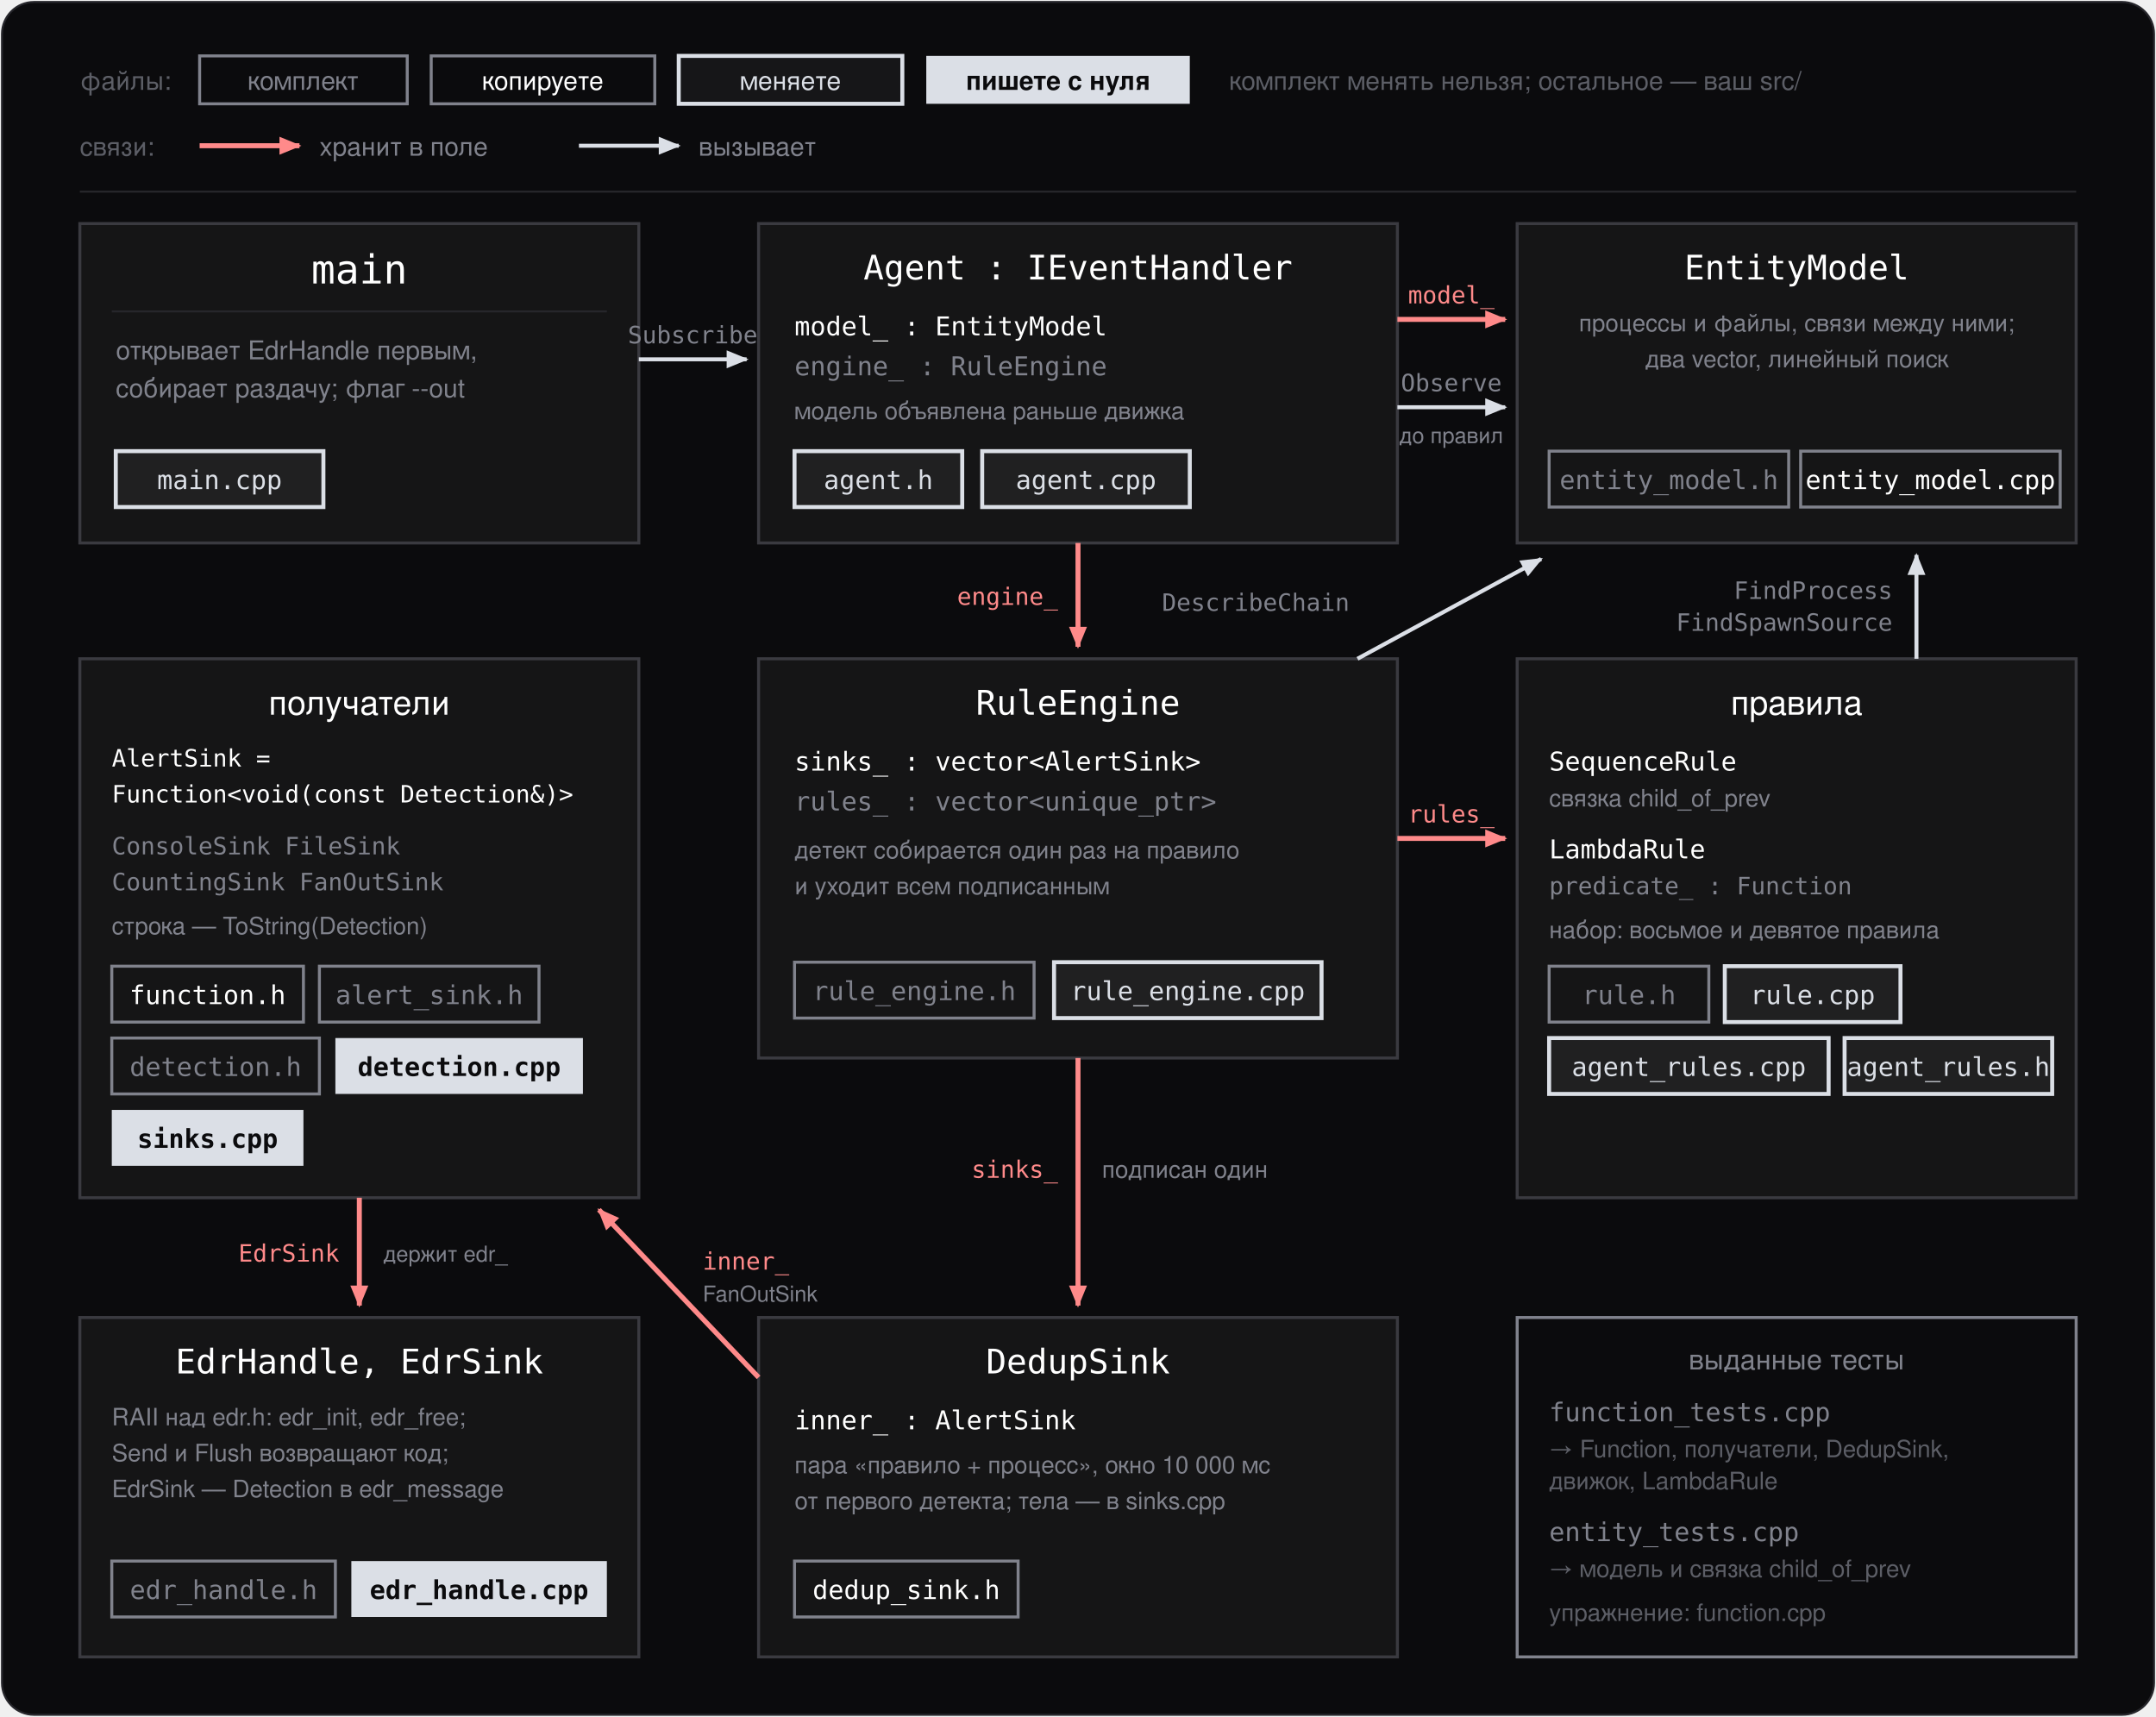
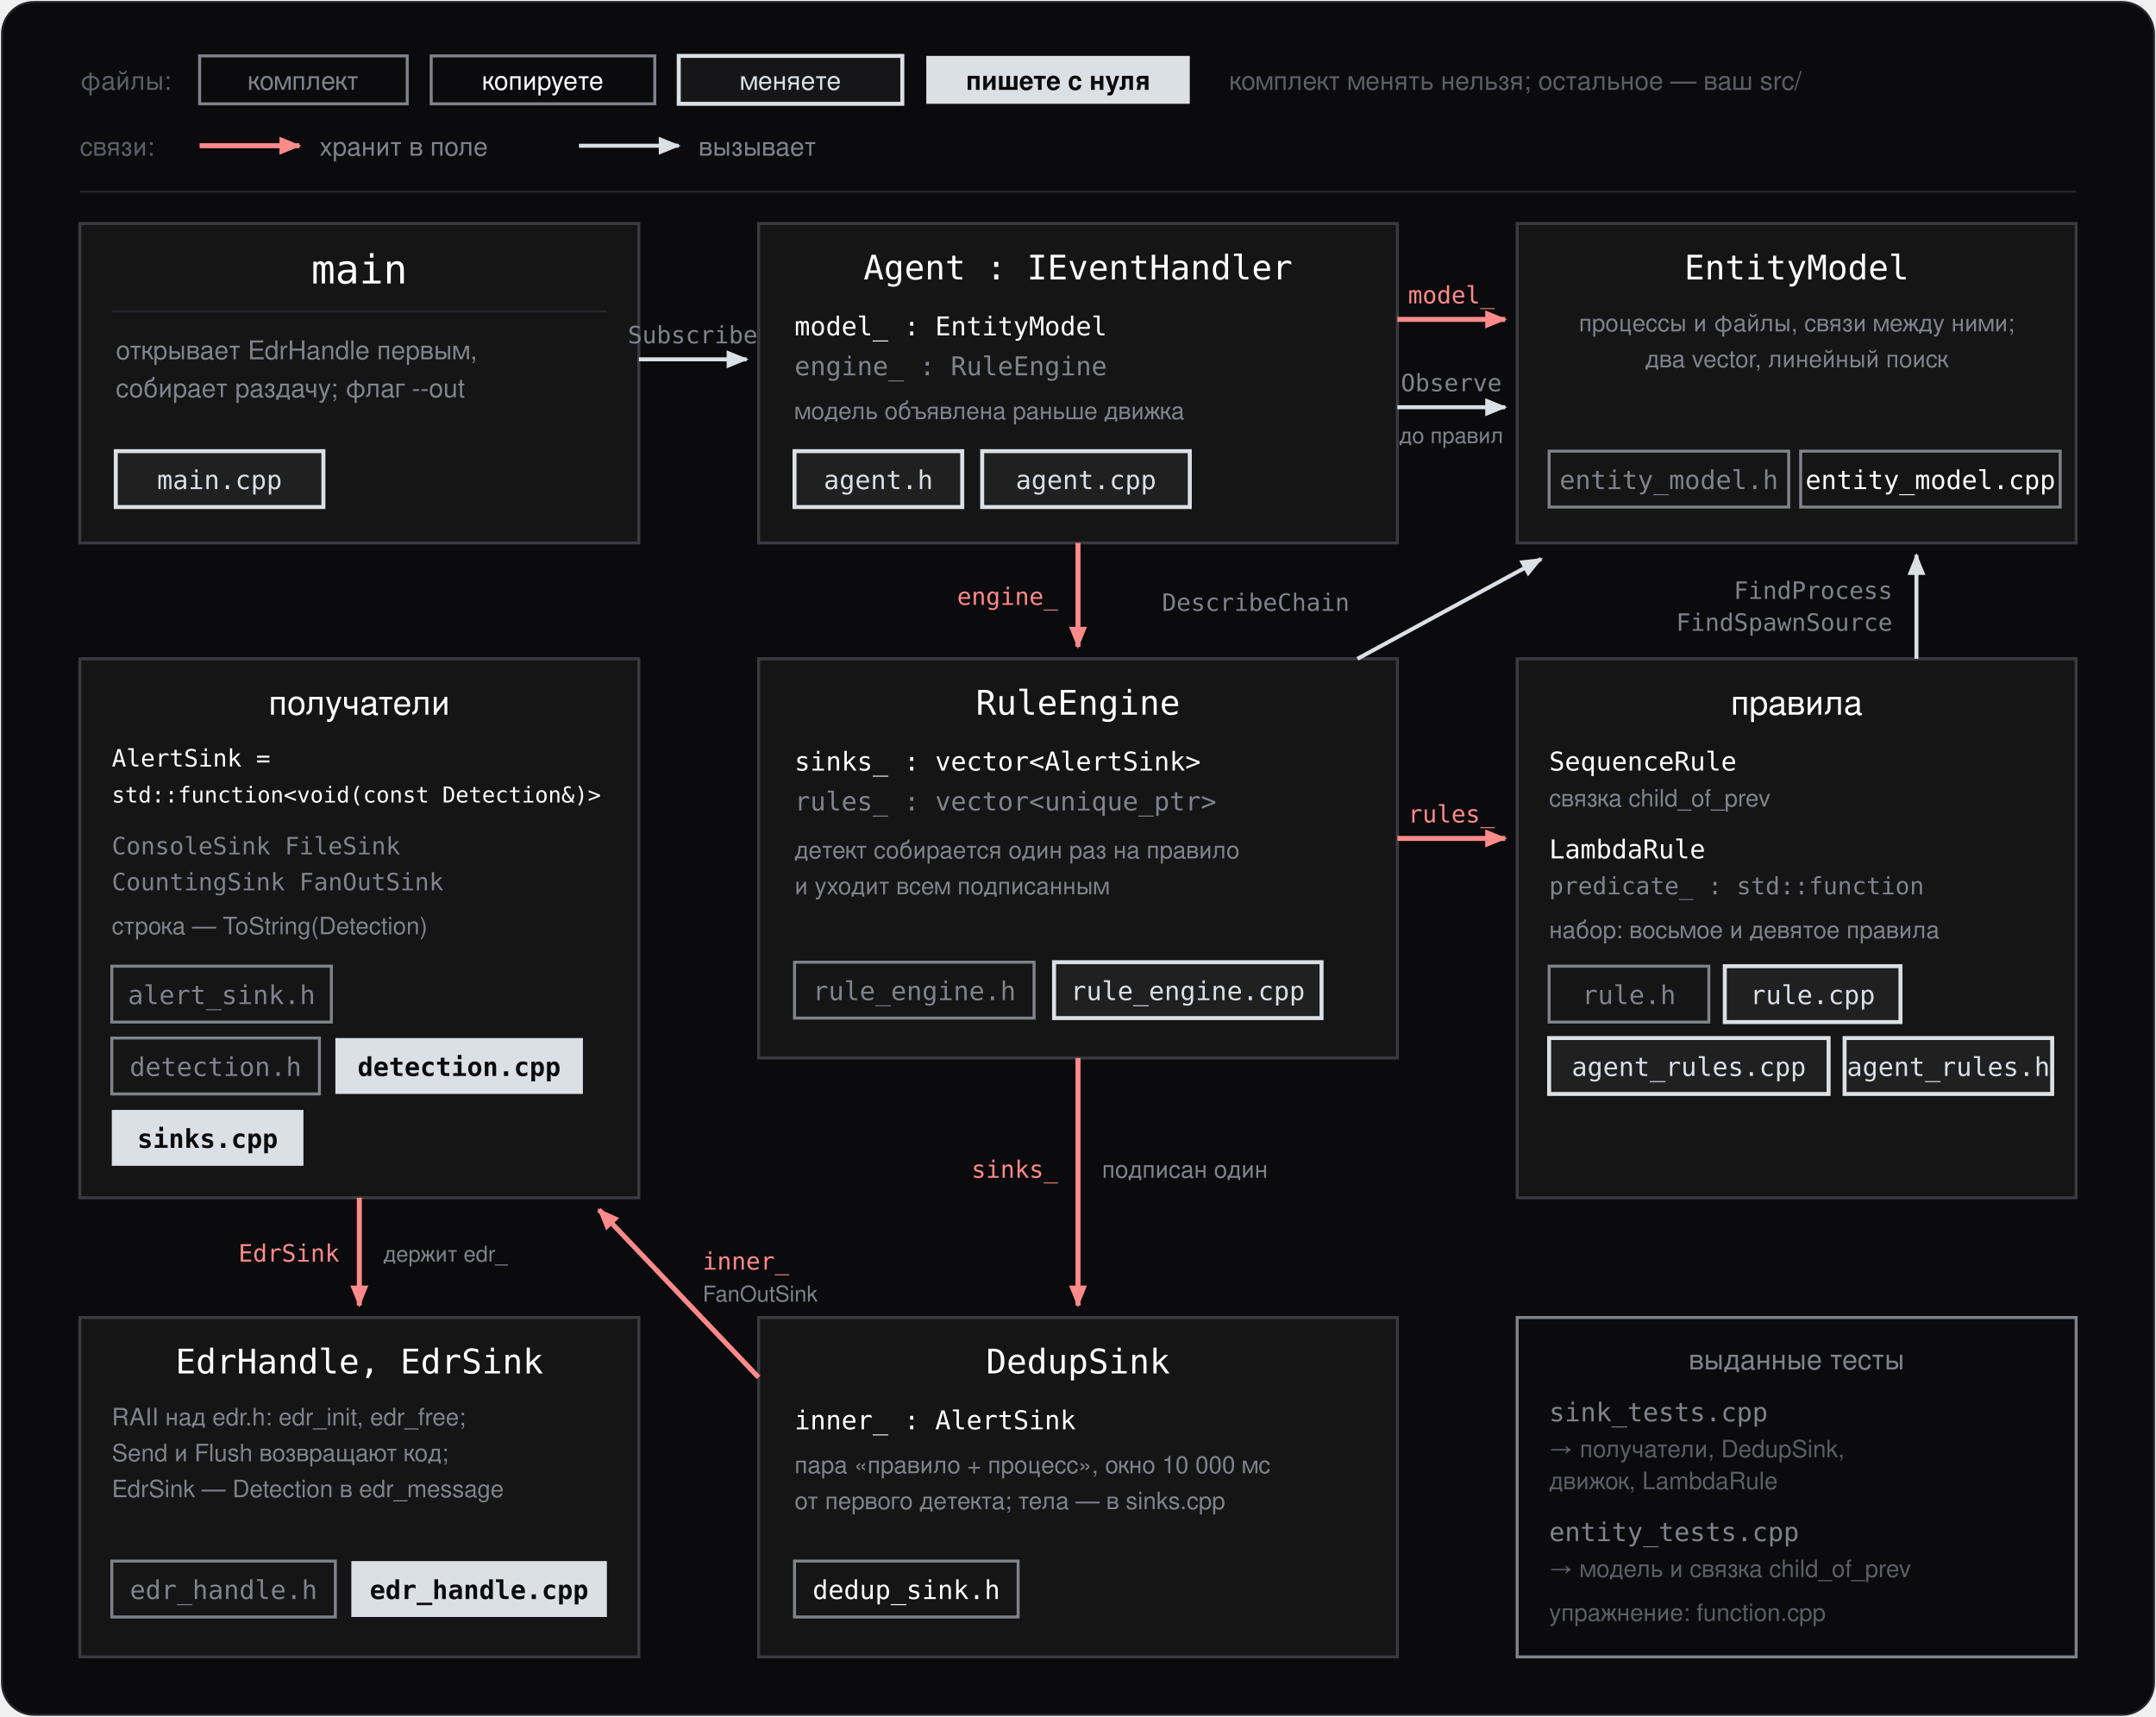
<svg xmlns="http://www.w3.org/2000/svg" viewBox="0 0 1080 860" width="1080" height="860" font-family="Golos Text, Segoe UI, Helvetica, Arial, sans-serif">
  <defs>
    <marker id="flow" markerWidth="11" markerHeight="11" refX="10" refY="4.5" orient="auto" markerUnits="userSpaceOnUse">
      <path d="M0,0 L11,4.5 L0,9 z" fill="#dbdfe6" />
    </marker>
    <marker id="pink" markerWidth="11" markerHeight="11" refX="10" refY="4.5" orient="auto" markerUnits="userSpaceOnUse">
      <path d="M0,0 L11,4.5 L0,9 z" fill="#ff8a8a" />
    </marker>
  </defs>
  <rect x="1" y="1" width="1078" height="858" rx="16" fill="#0b0b0d" stroke="#26262b" />
  <g id="ownership" font-size="13">
    <text x="40" y="45" font-size="13" fill="#5c5e66" font-family="Golos Text, Segoe UI, Helvetica, Arial, sans-serif">файлы:</text>
    <rect x="100" y="28" width="104" height="24" fill="none" stroke="#80828c" stroke-width="1.5" />
    <text x="152" y="45" text-anchor="middle" fill="#80828c">комплект</text>
    <rect x="216" y="28" width="112" height="24" fill="none" stroke="#80828c" stroke-width="1.5" />
    <text x="272" y="45" text-anchor="middle" fill="#ffffff">копируете</text>
    <rect x="340" y="28" width="112" height="24" fill="rgba(255,255,255,0.05)" stroke="#dbdfe6" stroke-width="2" />
    <text x="396" y="45" text-anchor="middle" fill="#dbdfe6">меняете</text>
    <rect x="464" y="28" width="132" height="24" fill="#dbdfe6" />
    <text x="530" y="45" text-anchor="middle" fill="#0b0b0d" font-weight="bold">пишете с нуля</text>
  </g>
  <text x="616" y="45" font-size="13" fill="#5c5e66">комплект менять нельзя; остальное — ваш src/</text>
  <text x="40" y="78" font-size="13" fill="#5c5e66">связи:</text>
  <line x1="100" y1="73" x2="150" y2="73" stroke="#ff8a8a" stroke-width="2.5" marker-end="url(#pink)" />
  <text x="160" y="78" font-size="13" fill="#80828c">хранит в поле</text>
  <line x1="290" y1="73" x2="340" y2="73" stroke="#dbdfe6" stroke-width="2" marker-end="url(#flow)" />
  <text x="350" y="78" font-size="13" fill="#80828c">вызывает</text>
  <line x1="40" y1="96" x2="1040" y2="96" stroke="#26262b" stroke-width="1" />
  <rect x="40" y="112" width="280" height="160" fill="rgba(255,255,255,0.04)" stroke="#3a3a40" stroke-width="1.5" />
  <text x="180" y="142" font-size="20" text-anchor="middle" fill="#ffffff" font-family="Consolas, Roboto Mono, monospace">main</text>
  <line x1="56" y1="156" x2="304" y2="156" stroke="#26262b" stroke-width="1" />
  <text x="58" y="180" font-size="13" fill="#80828c">открывает EdrHandle первым,</text>
  <text x="58" y="199" font-size="13" fill="#80828c">собирает раздачу; флаг --out</text>
  <g font-family="Consolas, Roboto Mono, monospace" font-size="13">
    <rect x="58" y="226" width="104" height="28" fill="rgba(255,255,255,0.05)" stroke="#dbdfe6" stroke-width="2" />
    <text x="110" y="245" text-anchor="middle" fill="#dbdfe6">main.cpp</text>
  </g>
  <line x1="320" y1="180" x2="374" y2="180" stroke="#dbdfe6" stroke-width="2" marker-end="url(#flow)" />
  <text x="347" y="172" font-size="12" text-anchor="middle" fill="#80828c" font-family="Consolas, Roboto Mono, monospace">Subscribe</text>
  <rect x="380" y="112" width="320" height="160" fill="rgba(255,255,255,0.04)" stroke="#3a3a40" stroke-width="1.5" />
  <text x="540" y="140" font-size="17" text-anchor="middle" fill="#ffffff" font-family="Consolas, Roboto Mono, monospace">Agent : IEventHandler</text>
  <text x="398" y="168" font-size="13" fill="#ffffff" font-family="Consolas, Roboto Mono, monospace">model_ : EntityModel</text>
  <text x="398" y="188" font-size="13" fill="#80828c" font-family="Consolas, Roboto Mono, monospace">engine_ : RuleEngine</text>
  <text x="398" y="210" font-size="12" fill="#80828c">модель объявлена раньше движка</text>
  <g font-family="Consolas, Roboto Mono, monospace" font-size="13">
    <rect x="398" y="226" width="84" height="28" fill="rgba(255,255,255,0.05)" stroke="#dbdfe6" stroke-width="2" />
    <text x="440" y="245" text-anchor="middle" fill="#dbdfe6">agent.h</text>
    <rect x="492" y="226" width="104" height="28" fill="rgba(255,255,255,0.05)" stroke="#dbdfe6" stroke-width="2" />
    <text x="544" y="245" text-anchor="middle" fill="#dbdfe6">agent.cpp</text>
  </g>
  <line x1="700" y1="160" x2="754" y2="160" stroke="#ff8a8a" stroke-width="2.5" marker-end="url(#pink)" />
  <text x="727" y="152" font-size="12" text-anchor="middle" fill="#ff8a8a" font-family="Consolas, Roboto Mono, monospace">model_</text>
  <line x1="700" y1="204" x2="754" y2="204" stroke="#dbdfe6" stroke-width="2" marker-end="url(#flow)" />
  <text x="727" y="196" font-size="12" text-anchor="middle" fill="#80828c" font-family="Consolas, Roboto Mono, monospace">Observe</text>
  <text x="727" y="222" font-size="11" text-anchor="middle" fill="#80828c">до правил</text>
  <rect x="760" y="112" width="280" height="160" fill="rgba(255,255,255,0.04)" stroke="#3a3a40" stroke-width="1.5" />
  <text x="900" y="140" font-size="17" text-anchor="middle" fill="#ffffff" font-family="Consolas, Roboto Mono, monospace">EntityModel</text>
  <text x="900" y="166" font-size="12" text-anchor="middle" fill="#80828c">процессы и файлы, связи между ними;</text>
  <text x="900" y="184" font-size="12" text-anchor="middle" fill="#80828c">два vector, линейный поиск</text>
  <g font-family="Consolas, Roboto Mono, monospace" font-size="13">
    <rect x="776" y="226" width="120" height="28" fill="none" stroke="#80828c" stroke-width="1.5" />
    <text x="836" y="245" text-anchor="middle" fill="#80828c">entity_model.h</text>
    <rect x="902" y="226" width="130" height="28" fill="none" stroke="#80828c" stroke-width="1.5" />
    <text x="967" y="245" text-anchor="middle" fill="#ffffff">entity_model.cpp</text>
  </g>
  <line x1="540" y1="272" x2="540" y2="324" stroke="#ff8a8a" stroke-width="2.5" marker-end="url(#pink)" />
  <text x="530" y="303" font-size="12" text-anchor="end" fill="#ff8a8a" font-family="Consolas, Roboto Mono, monospace">engine_</text>
  <rect x="40" y="330" width="280" height="270" fill="rgba(255,255,255,0.04)" stroke="#3a3a40" stroke-width="1.5" />
  <text x="180" y="358" font-size="17" text-anchor="middle" fill="#ffffff">получатели</text>
  <text x="56" y="384" font-size="12" fill="#ffffff" font-family="Consolas, Roboto Mono, monospace">AlertSink =</text>
-   <text x="56" y="402" font-size="12" fill="#ffffff" font-family="Consolas, Roboto Mono, monospace">Function&lt;void(const Detection&amp;)&gt;</text>
+   <text x="56" y="402" font-size="11" fill="#ffffff" font-family="Consolas, Roboto Mono, monospace">std::function&lt;void(const Detection&amp;)&gt;</text>
  <text x="56" y="428" font-size="12" fill="#80828c" font-family="Consolas, Roboto Mono, monospace">ConsoleSink  FileSink</text>
  <text x="56" y="446" font-size="12" fill="#80828c" font-family="Consolas, Roboto Mono, monospace">CountingSink  FanOutSink</text>
  <text x="56" y="468" font-size="12" fill="#80828c">строка — ToString(Detection)</text>
  <g font-family="Consolas, Roboto Mono, monospace" font-size="13">
-     <rect x="56" y="484" width="96" height="28" fill="none" stroke="#80828c" stroke-width="1.5" />
-     <text x="104" y="503" text-anchor="middle" fill="#ffffff">function.h</text>
-     <rect x="160" y="484" width="110" height="28" fill="none" stroke="#80828c" stroke-width="1.5" />
-     <text x="215" y="503" text-anchor="middle" fill="#80828c">alert_sink.h</text>
+     <rect x="56" y="484" width="110" height="28" fill="none" stroke="#80828c" stroke-width="1.5" />
+     <text x="111" y="503" text-anchor="middle" fill="#80828c">alert_sink.h</text>
    <rect x="56" y="520" width="104" height="28" fill="none" stroke="#80828c" stroke-width="1.5" />
    <text x="108" y="539" text-anchor="middle" fill="#80828c">detection.h</text>
    <rect x="168" y="520" width="124" height="28" fill="#dbdfe6" />
    <text x="230" y="539" text-anchor="middle" fill="#0b0b0d" font-weight="bold">detection.cpp</text>
    <rect x="56" y="556" width="96" height="28" fill="#dbdfe6" />
    <text x="104" y="575" text-anchor="middle" fill="#0b0b0d" font-weight="bold">sinks.cpp</text>
  </g>
  <rect x="380" y="330" width="320" height="200" fill="rgba(255,255,255,0.04)" stroke="#3a3a40" stroke-width="1.5" />
  <text x="540" y="358" font-size="17" text-anchor="middle" fill="#ffffff" font-family="Consolas, Roboto Mono, monospace">RuleEngine</text>
  <text x="398" y="386" font-size="13" fill="#ffffff" font-family="Consolas, Roboto Mono, monospace">sinks_ : vector&lt;AlertSink&gt;</text>
  <text x="398" y="406" font-size="13" fill="#80828c" font-family="Consolas, Roboto Mono, monospace">rules_ : vector&lt;unique_ptr&gt;</text>
  <text x="398" y="430" font-size="12" fill="#80828c">детект собирается один раз на правило</text>
  <text x="398" y="448" font-size="12" fill="#80828c">и уходит всем подписанным</text>
  <g font-family="Consolas, Roboto Mono, monospace" font-size="13">
    <rect x="398" y="482" width="120" height="28" fill="none" stroke="#80828c" stroke-width="1.5" />
    <text x="458" y="501" text-anchor="middle" fill="#80828c">rule_engine.h</text>
    <rect x="528" y="482" width="134" height="28" fill="rgba(255,255,255,0.05)" stroke="#dbdfe6" stroke-width="2" />
    <text x="595" y="501" text-anchor="middle" fill="#dbdfe6">rule_engine.cpp</text>
  </g>
  <line x1="700" y1="420" x2="754" y2="420" stroke="#ff8a8a" stroke-width="2.5" marker-end="url(#pink)" />
  <text x="727" y="412" font-size="12" text-anchor="middle" fill="#ff8a8a" font-family="Consolas, Roboto Mono, monospace">rules_</text>
  <line x1="680" y1="330" x2="772" y2="280" stroke="#dbdfe6" stroke-width="2" marker-end="url(#flow)" />
  <text x="676" y="306" font-size="12" text-anchor="end" fill="#80828c" font-family="Consolas, Roboto Mono, monospace">DescribeChain</text>
  <rect x="760" y="330" width="280" height="270" fill="rgba(255,255,255,0.04)" stroke="#3a3a40" stroke-width="1.5" />
  <text x="900" y="358" font-size="17" text-anchor="middle" fill="#ffffff">правила</text>
  <text x="776" y="386" font-size="13" fill="#ffffff" font-family="Consolas, Roboto Mono, monospace">SequenceRule</text>
  <text x="776" y="404" font-size="12" fill="#80828c">связка child_of_prev</text>
  <text x="776" y="430" font-size="13" fill="#ffffff" font-family="Consolas, Roboto Mono, monospace">LambdaRule</text>
-   <text x="776" y="448" font-size="12" fill="#80828c" font-family="Consolas, Roboto Mono, monospace">predicate_ : Function</text>
+   <text x="776" y="448" font-size="12" fill="#80828c" font-family="Consolas, Roboto Mono, monospace">predicate_ : std::function</text>
  <text x="776" y="470" font-size="12" fill="#80828c">набор: восьмое и девятое правила</text>
  <g font-family="Consolas, Roboto Mono, monospace" font-size="13">
    <rect x="776" y="484" width="80" height="28" fill="none" stroke="#80828c" stroke-width="1.5" />
    <text x="816" y="503" text-anchor="middle" fill="#80828c">rule.h</text>
    <rect x="864" y="484" width="88" height="28" fill="rgba(255,255,255,0.05)" stroke="#dbdfe6" stroke-width="2" />
    <text x="908" y="503" text-anchor="middle" fill="#dbdfe6">rule.cpp</text>
    <rect x="776" y="520" width="140" height="28" fill="rgba(255,255,255,0.05)" stroke="#dbdfe6" stroke-width="2" />
    <text x="846" y="539" text-anchor="middle" fill="#dbdfe6">agent_rules.cpp</text>
    <rect x="924" y="520" width="104" height="28" fill="rgba(255,255,255,0.05)" stroke="#dbdfe6" stroke-width="2" />
    <text x="976" y="539" text-anchor="middle" fill="#dbdfe6">agent_rules.h</text>
  </g>
  <line x1="960" y1="330" x2="960" y2="278" stroke="#dbdfe6" stroke-width="2" marker-end="url(#flow)" />
  <text x="948" y="300" font-size="12" text-anchor="end" fill="#80828c" font-family="Consolas, Roboto Mono, monospace">FindProcess</text>
  <text x="948" y="316" font-size="12" text-anchor="end" fill="#80828c" font-family="Consolas, Roboto Mono, monospace">FindSpawnSource</text>
  <line x1="540" y1="530" x2="540" y2="654" stroke="#ff8a8a" stroke-width="2.5" marker-end="url(#pink)" />
  <text x="530" y="590" font-size="12" text-anchor="end" fill="#ff8a8a" font-family="Consolas, Roboto Mono, monospace">sinks_</text>
  <text x="552" y="590" font-size="12" fill="#80828c">подписан один</text>
  <rect x="380" y="660" width="320" height="170" fill="rgba(255,255,255,0.04)" stroke="#3a3a40" stroke-width="1.5" />
  <text x="540" y="688" font-size="17" text-anchor="middle" fill="#ffffff" font-family="Consolas, Roboto Mono, monospace">DedupSink</text>
  <text x="398" y="716" font-size="13" fill="#ffffff" font-family="Consolas, Roboto Mono, monospace">inner_ : AlertSink</text>
  <text x="398" y="738" font-size="12" fill="#80828c">пара «правило + процесс», окно 10 000 мс</text>
  <text x="398" y="756" font-size="12" fill="#80828c">от первого детекта; тела — в sinks.cpp</text>
  <g font-family="Consolas, Roboto Mono, monospace" font-size="13">
    <rect x="398" y="782" width="112" height="28" fill="none" stroke="#80828c" stroke-width="1.5" />
    <text x="454" y="801" text-anchor="middle" fill="#ffffff">dedup_sink.h</text>
  </g>
  <line x1="380" y1="690" x2="300" y2="606" stroke="#ff8a8a" stroke-width="2.5" marker-end="url(#pink)" />
  <text x="352" y="636" font-size="12" fill="#ff8a8a" font-family="Consolas, Roboto Mono, monospace">inner_</text>
  <text x="352" y="652" font-size="11" fill="#80828c">FanOutSink</text>
  <line x1="180" y1="600" x2="180" y2="654" stroke="#ff8a8a" stroke-width="2.5" marker-end="url(#pink)" />
  <text x="170" y="632" font-size="12" text-anchor="end" fill="#ff8a8a" font-family="Consolas, Roboto Mono, monospace">EdrSink</text>
  <text x="192" y="632" font-size="11" fill="#80828c">держит edr_</text>
  <rect x="40" y="660" width="280" height="170" fill="rgba(255,255,255,0.04)" stroke="#3a3a40" stroke-width="1.5" />
  <text x="180" y="688" font-size="17" text-anchor="middle" fill="#ffffff" font-family="Consolas, Roboto Mono, monospace">EdrHandle, EdrSink</text>
  <text x="56" y="714" font-size="12" fill="#80828c">RAII над edr.h: edr_init, edr_free;</text>
  <text x="56" y="732" font-size="12" fill="#80828c">Send и Flush возвращают код;</text>
  <text x="56" y="750" font-size="12" fill="#80828c">EdrSink — Detection в edr_message</text>
  <g font-family="Consolas, Roboto Mono, monospace" font-size="13">
    <rect x="56" y="782" width="112" height="28" fill="none" stroke="#80828c" stroke-width="1.5" />
    <text x="112" y="801" text-anchor="middle" fill="#80828c">edr_handle.h</text>
    <rect x="176" y="782" width="128" height="28" fill="#dbdfe6" />
    <text x="240" y="801" text-anchor="middle" fill="#0b0b0d" font-weight="bold">edr_handle.cpp</text>
  </g>
  <rect x="760" y="660" width="280" height="170" fill="none" stroke="#80828c" stroke-width="1.5" />
  <text x="900" y="686" font-size="14" text-anchor="middle" fill="#80828c">выданные тесты</text>
-   <text x="776" y="712" font-size="13" fill="#80828c" font-family="Consolas, Roboto Mono, monospace">function_tests.cpp</text>
-   <text x="776" y="730" font-size="12" fill="#5c5e66">→ Function, получатели, DedupSink,</text>
+   <text x="776" y="712" font-size="13" fill="#80828c" font-family="Consolas, Roboto Mono, monospace">sink_tests.cpp</text>
+   <text x="776" y="730" font-size="12" fill="#5c5e66">→ получатели, DedupSink,</text>
  <text x="776" y="746" font-size="12" fill="#5c5e66">движок, LambdaRule</text>
  <text x="776" y="772" font-size="13" fill="#80828c" font-family="Consolas, Roboto Mono, monospace">entity_tests.cpp</text>
  <text x="776" y="790" font-size="12" fill="#5c5e66">→ модель и связка child_of_prev</text>
  <text x="776" y="812" font-size="12" fill="#5c5e66">упражнение: function.cpp</text>
</svg>
